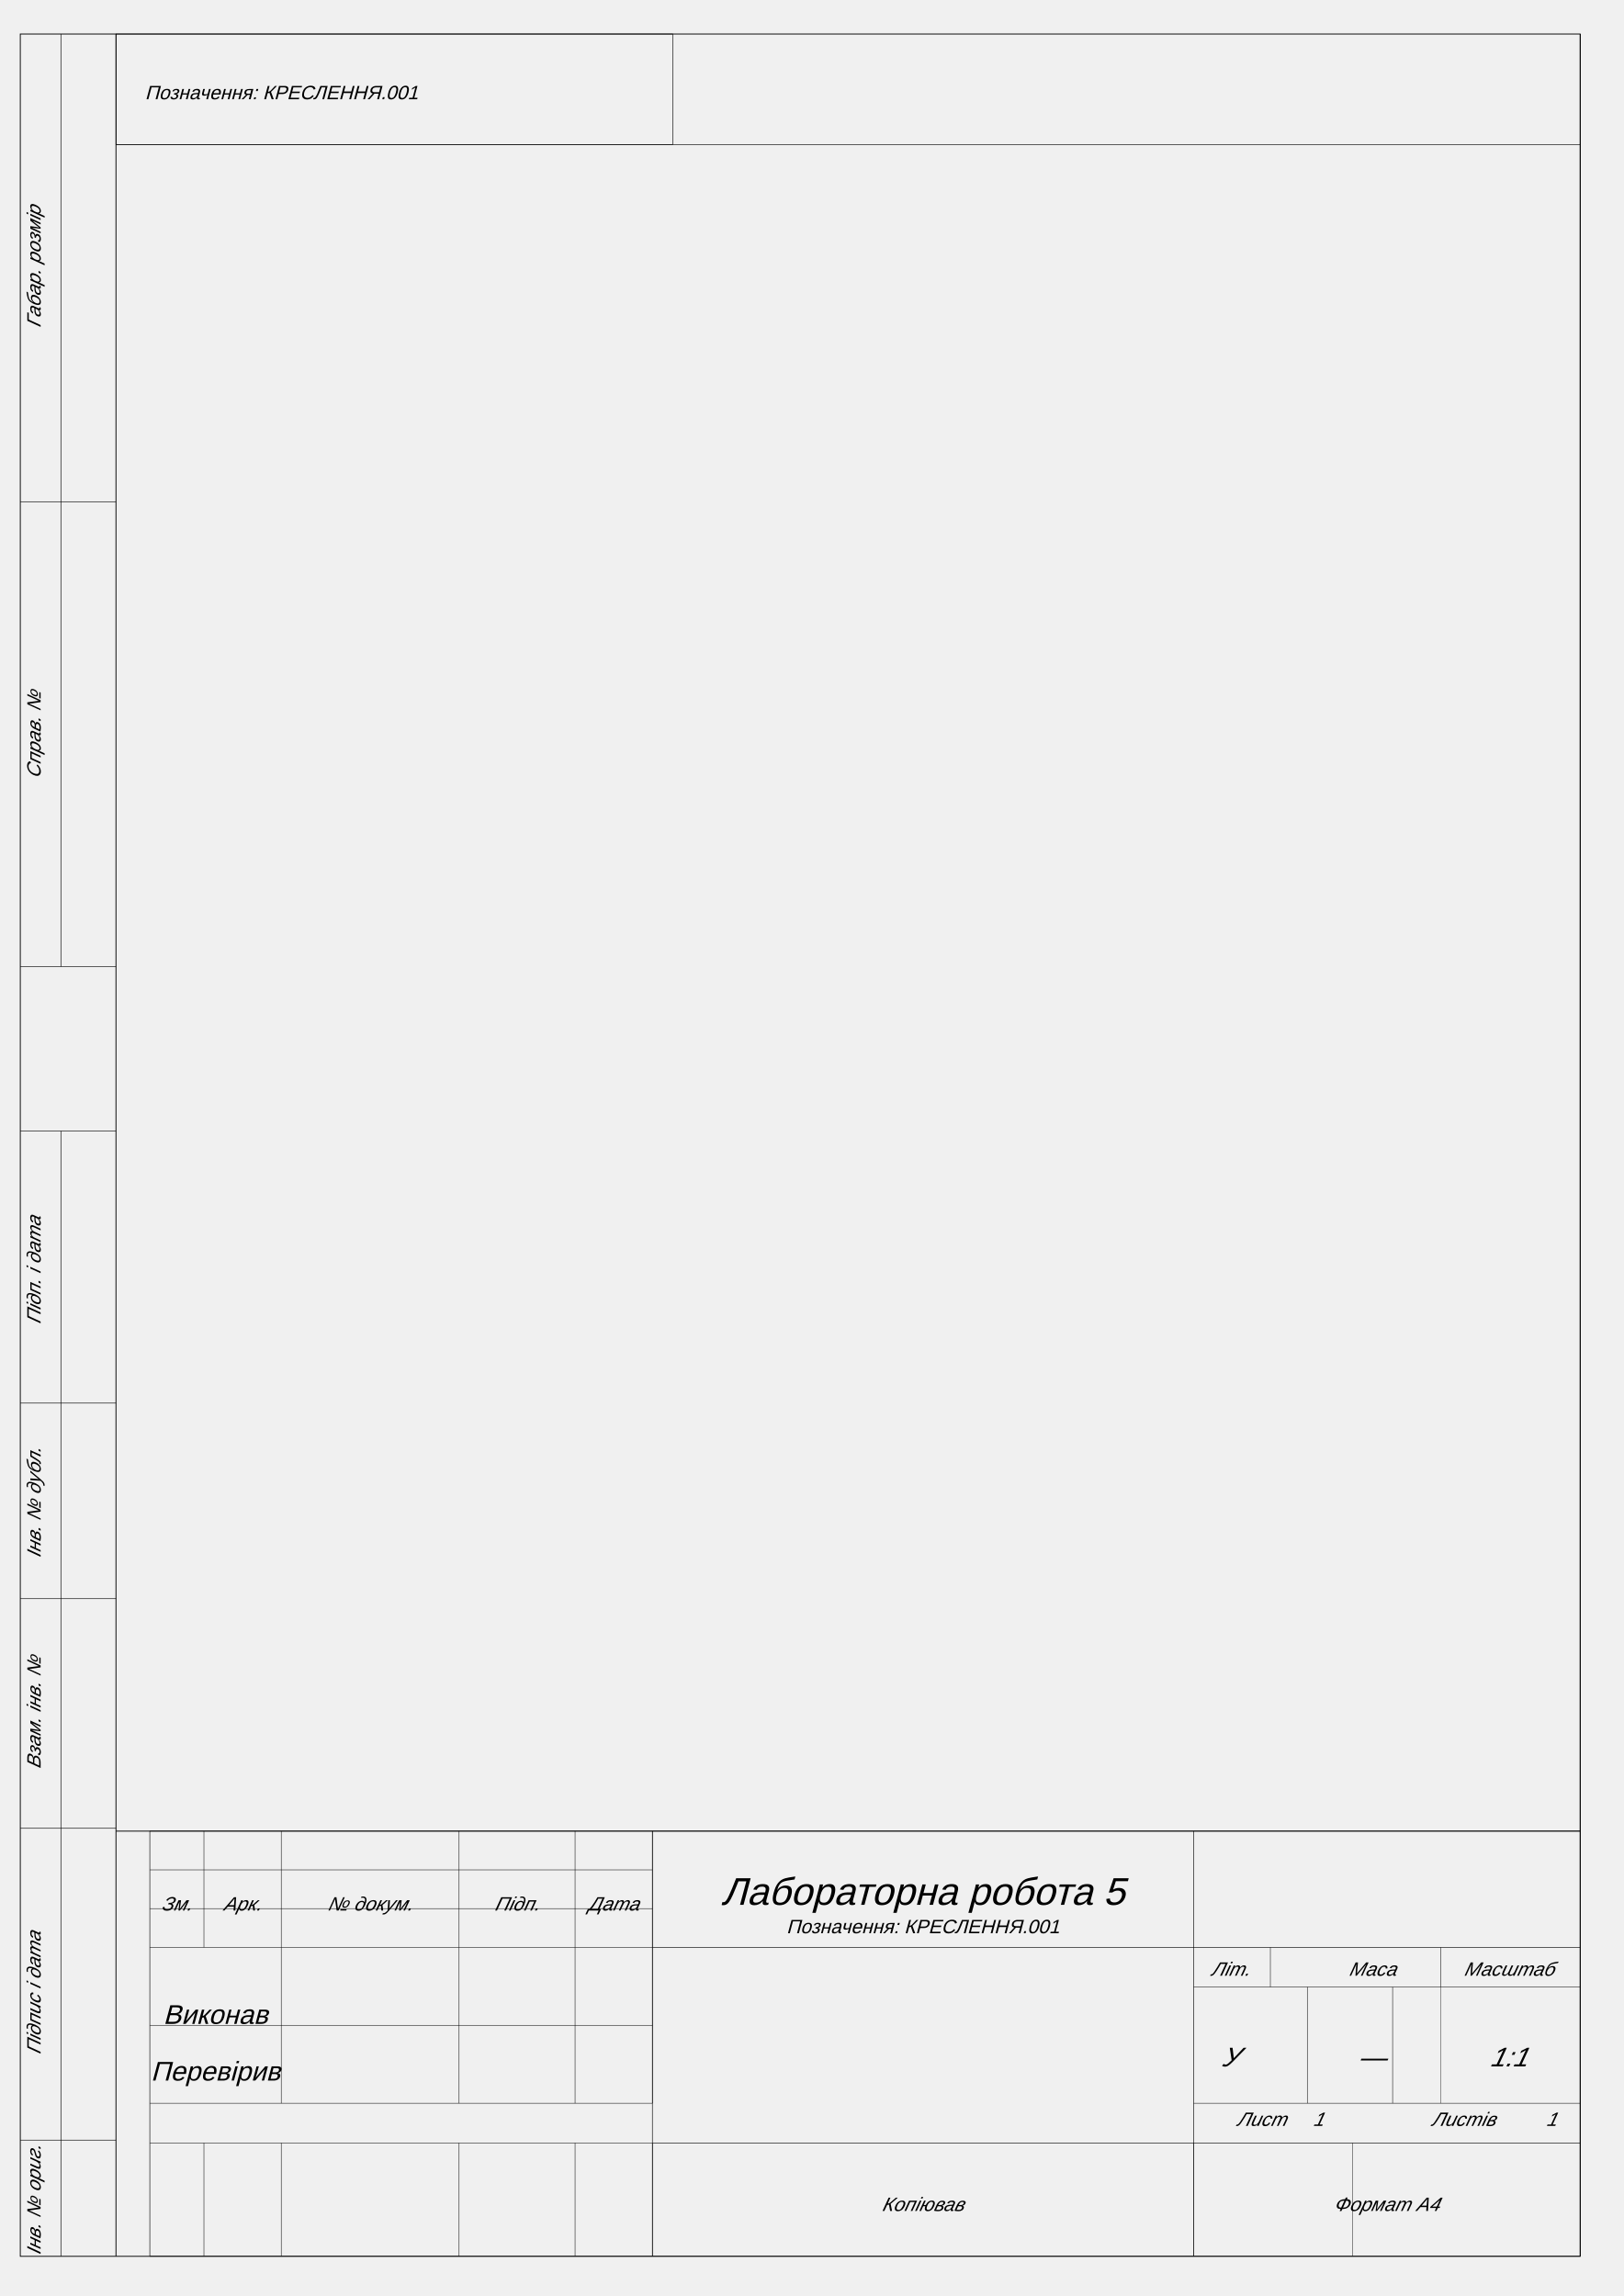
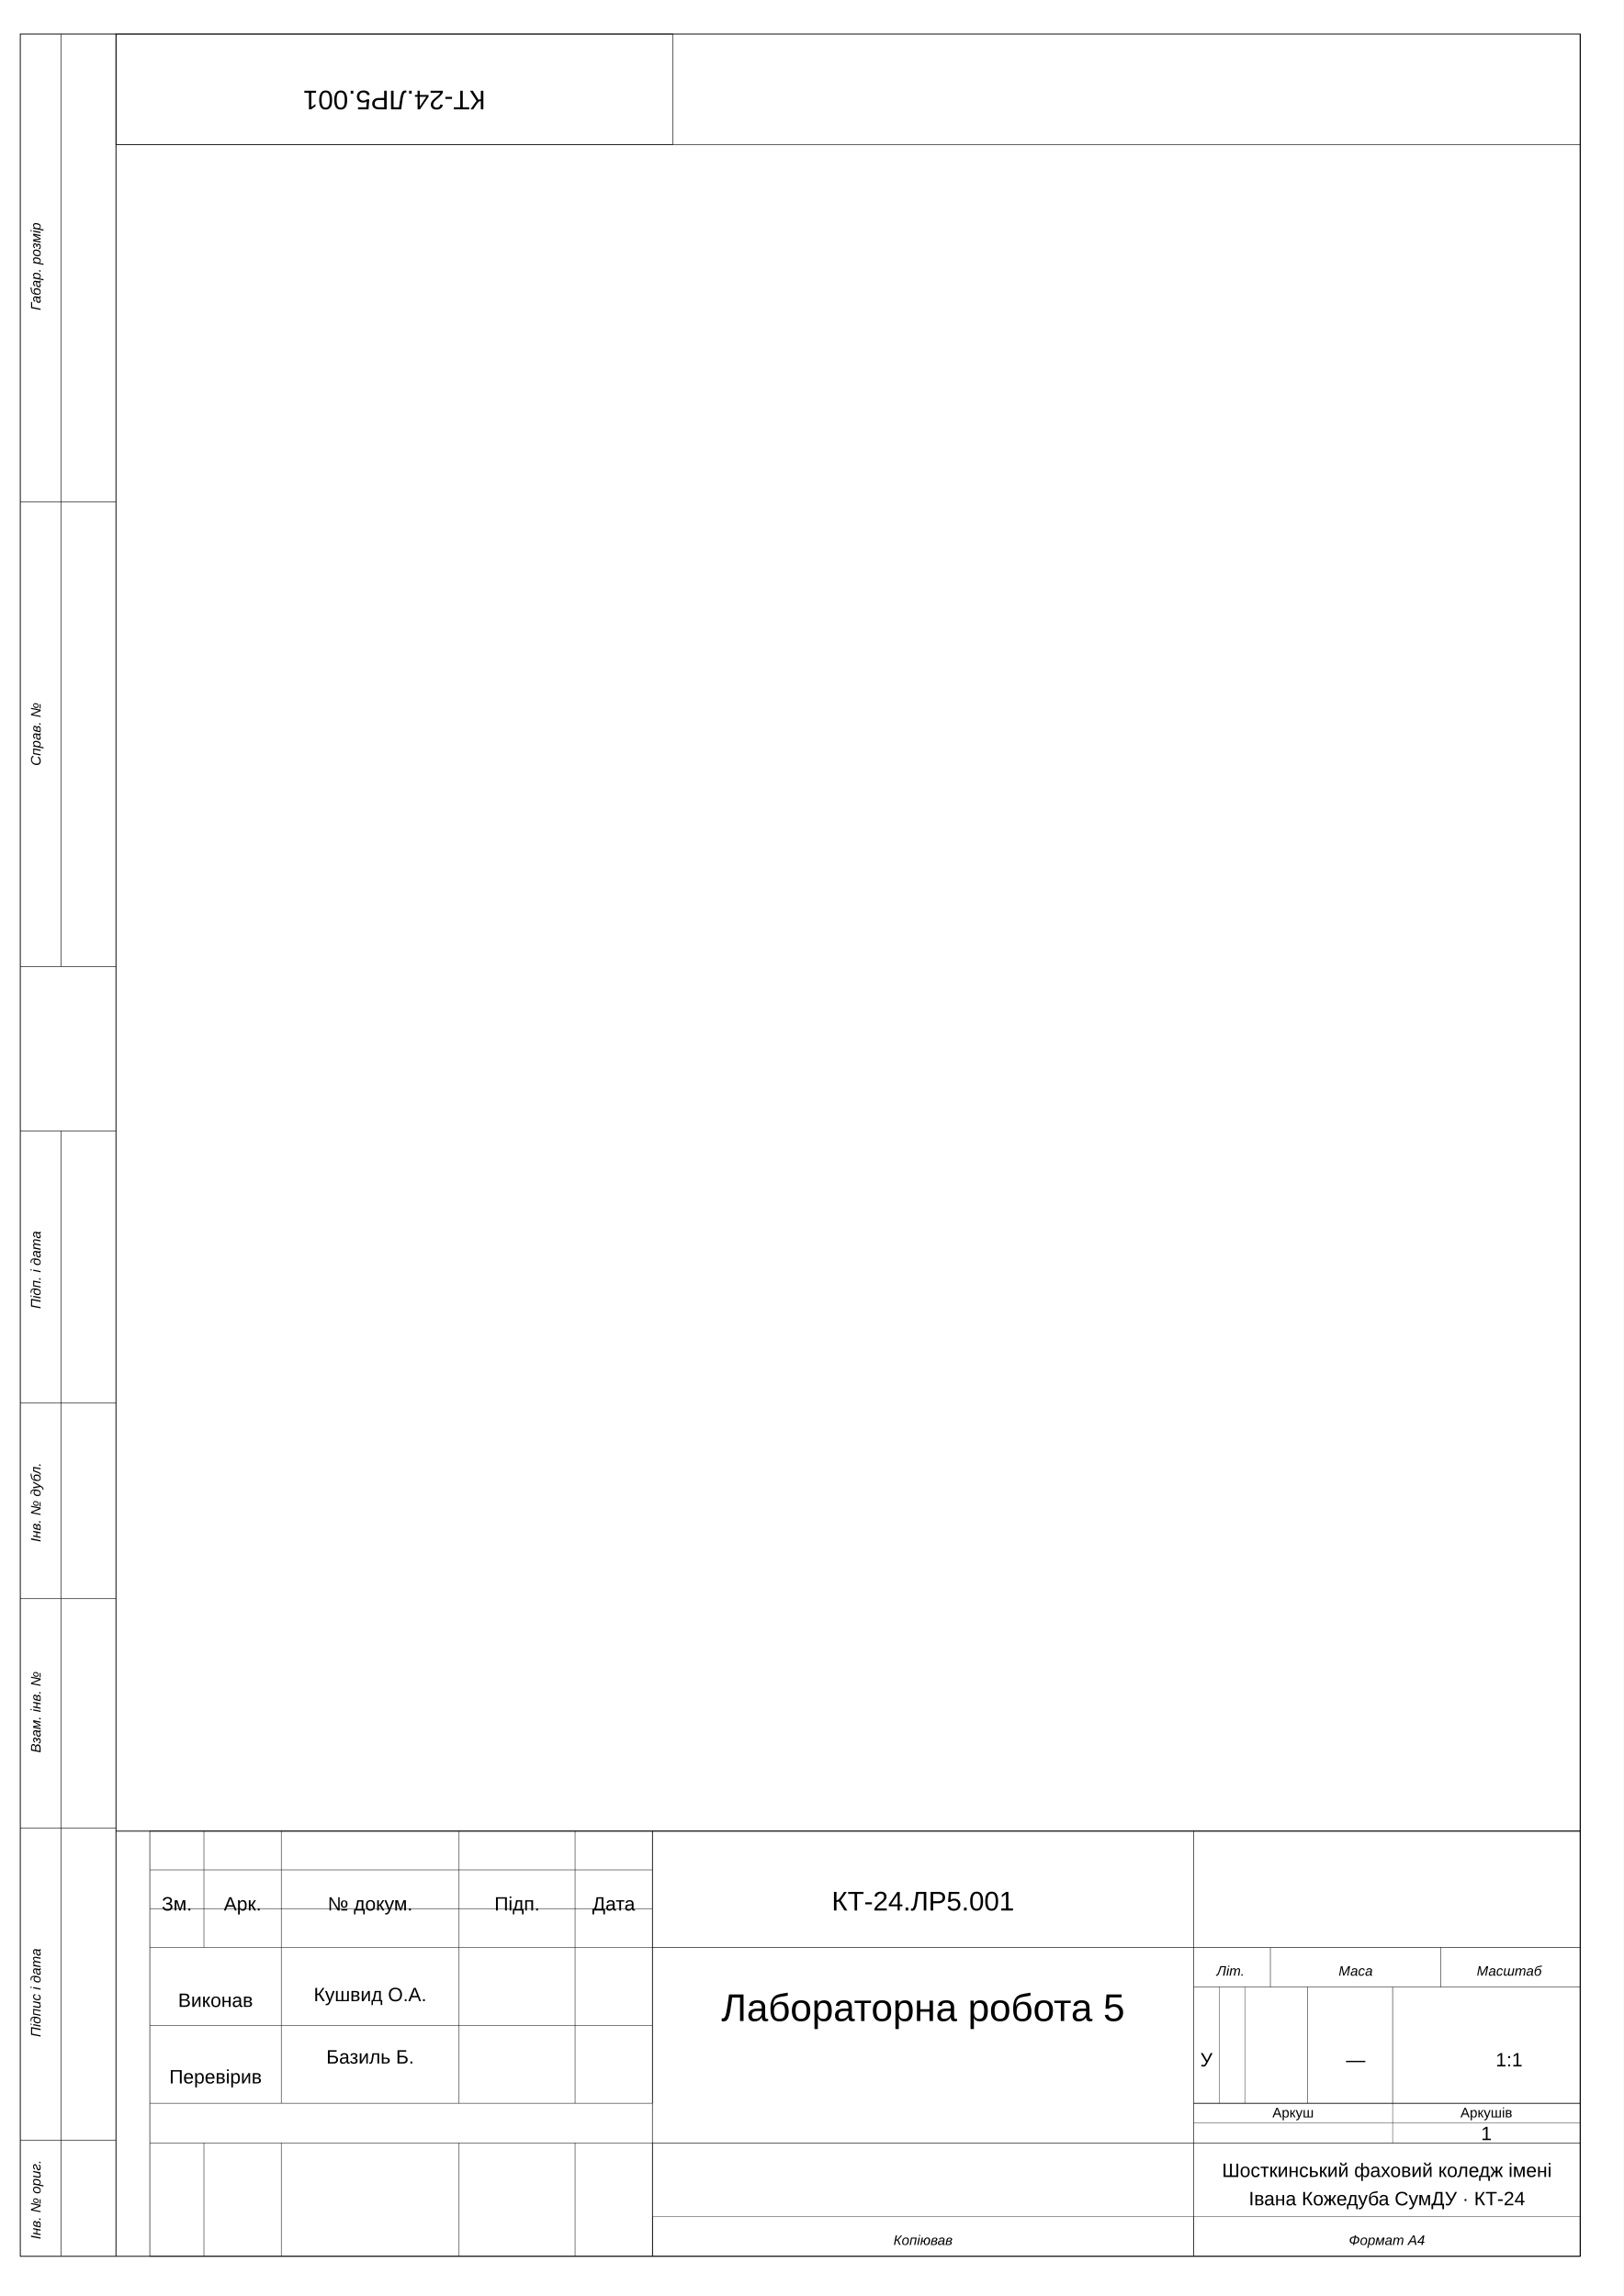
<svg xmlns="http://www.w3.org/2000/svg" width="210mm" height="297mm" viewBox="0 0 210 297">
-   <g transform="translate(0 0) scale(1)">
+   <rect width="210" height="297" fill="white" />
+   <g transform="translate(0 0) scale(1)" text-rendering="geometricPrecision">
    <rect x="2.625" y="4.4" width="201.75" height="287.467" fill="none" stroke="#000000" stroke-width="0.42" vector-effect="non-scaling-stroke" />
    <line x1="7.875" y1="4.4" x2="7.875" y2="125.033" stroke="#000000" stroke-width="0.28" fill="none" vector-effect="non-scaling-stroke" />
    <line x1="15" y1="4.4" x2="15" y2="291.867" stroke="#000000" stroke-width="0.42" fill="none" vector-effect="non-scaling-stroke" />
    <line x1="204.375" y1="4.4" x2="204.375" y2="291.867" stroke="#000000" stroke-width="0.42" fill="none" vector-effect="non-scaling-stroke" />
    <line x1="2.625" y1="64.9" x2="15" y2="64.9" stroke="#000000" stroke-width="0.28" fill="none" vector-effect="non-scaling-stroke" />
    <line x1="2.625" y1="125.033" x2="15" y2="125.033" stroke="#000000" stroke-width="0.28" fill="none" vector-effect="non-scaling-stroke" />
    <line x1="2.625" y1="146.3" x2="15" y2="146.3" stroke="#000000" stroke-width="0.28" fill="none" vector-effect="non-scaling-stroke" />
    <line x1="2.625" y1="181.5" x2="15" y2="181.5" stroke="#000000" stroke-width="0.28" fill="none" vector-effect="non-scaling-stroke" />
    <line x1="2.625" y1="206.8" x2="15" y2="206.8" stroke="#000000" stroke-width="0.28" fill="none" vector-effect="non-scaling-stroke" />
    <line x1="2.625" y1="236.5" x2="15" y2="236.5" stroke="#000000" stroke-width="0.28" fill="none" vector-effect="non-scaling-stroke" />
    <line x1="2.625" y1="276.833" x2="15" y2="276.833" stroke="#000000" stroke-width="0.28" fill="none" vector-effect="non-scaling-stroke" />
    <line x1="7.875" y1="146.3" x2="7.875" y2="291.867" stroke="#000000" stroke-width="0.28" fill="none" vector-effect="non-scaling-stroke" />
    <rect x="15" y="4.4" width="72" height="14.3" fill="none" stroke="#000000" stroke-width="0.28" vector-effect="non-scaling-stroke" />
-     <text x="18.75" y="12.833" font-family="GOST type B,Arial,sans-serif" font-size="2.5" fill="#000000" text-anchor="start" transform="translate(18.75 12.83333) skewX(-15) translate(-18.75 -12.83333)">Позначення: КРЕСЛЕННЯ.001</text>
+     <text x="51" y="11.733" font-family="Arial,DejaVu Sans,sans-serif" font-size="3.5" fill="#000000" text-anchor="middle" text-rendering="geometricPrecision" transform="translate(51 11.73333) rotate(180) translate(-51 -11.73333)">КТ-24.ЛР5.001</text>
    <line x1="15" y1="18.7" x2="204.375" y2="18.7" stroke="#000000" stroke-width="0.28" fill="none" vector-effect="non-scaling-stroke" />
    <line x1="15" y1="236.867" x2="204.375" y2="236.867" stroke="#000000" stroke-width="0.42" fill="none" vector-effect="non-scaling-stroke" />
    <line x1="19.375" y1="236.867" x2="19.375" y2="291.867" stroke="#000000" stroke-width="0.28" fill="none" vector-effect="non-scaling-stroke" />
    <line x1="84.375" y1="236.867" x2="84.375" y2="291.867" stroke="#000000" stroke-width="0.28" fill="none" vector-effect="non-scaling-stroke" />
    <line x1="154.375" y1="236.867" x2="154.375" y2="291.867" stroke="#000000" stroke-width="0.28" fill="none" vector-effect="non-scaling-stroke" />
    <line x1="19.375" y1="236.867" x2="204.375" y2="236.867" stroke="#000000" stroke-width="0.28" fill="none" vector-effect="non-scaling-stroke" />
    <line x1="19.375" y1="291.867" x2="204.375" y2="291.867" stroke="#000000" stroke-width="0.28" fill="none" vector-effect="non-scaling-stroke" />
    <line x1="84.375" y1="251.9" x2="204.375" y2="251.9" stroke="#000000" stroke-width="0.28" fill="none" vector-effect="non-scaling-stroke" />
    <line x1="84.375" y1="277.2" x2="204.375" y2="277.2" stroke="#000000" stroke-width="0.28" fill="none" vector-effect="non-scaling-stroke" />
    <line x1="26.375" y1="236.867" x2="26.375" y2="251.9" stroke="#000000" stroke-width="0.23" fill="none" vector-effect="non-scaling-stroke" />
    <line x1="36.375" y1="236.867" x2="36.375" y2="251.9" stroke="#000000" stroke-width="0.23" fill="none" vector-effect="non-scaling-stroke" />
    <line x1="59.375" y1="236.867" x2="59.375" y2="251.9" stroke="#000000" stroke-width="0.23" fill="none" vector-effect="non-scaling-stroke" />
    <line x1="74.375" y1="236.867" x2="74.375" y2="251.9" stroke="#000000" stroke-width="0.23" fill="none" vector-effect="non-scaling-stroke" />
    <line x1="84.375" y1="236.867" x2="84.375" y2="251.9" stroke="#000000" stroke-width="0.23" fill="none" vector-effect="non-scaling-stroke" />
    <line x1="19.375" y1="241.878" x2="84.375" y2="241.878" stroke="#000000" stroke-width="0.23" fill="none" vector-effect="non-scaling-stroke" />
    <line x1="19.375" y1="246.889" x2="84.375" y2="246.889" stroke="#000000" stroke-width="0.23" fill="none" vector-effect="non-scaling-stroke" />
    <line x1="36.375" y1="251.9" x2="36.375" y2="272.067" stroke="#000000" stroke-width="0.23" fill="none" vector-effect="non-scaling-stroke" />
    <line x1="59.375" y1="251.9" x2="59.375" y2="272.067" stroke="#000000" stroke-width="0.23" fill="none" vector-effect="non-scaling-stroke" />
    <line x1="74.375" y1="251.9" x2="74.375" y2="272.067" stroke="#000000" stroke-width="0.23" fill="none" vector-effect="non-scaling-stroke" />
    <line x1="84.375" y1="251.9" x2="84.375" y2="272.067" stroke="#000000" stroke-width="0.23" fill="none" vector-effect="non-scaling-stroke" />
    <line x1="19.375" y1="251.9" x2="84.375" y2="251.9" stroke="#000000" stroke-width="0.23" fill="none" vector-effect="non-scaling-stroke" />
    <line x1="19.375" y1="261.983" x2="84.375" y2="261.983" stroke="#000000" stroke-width="0.23" fill="none" vector-effect="non-scaling-stroke" />
    <line x1="19.375" y1="272.067" x2="84.375" y2="272.067" stroke="#000000" stroke-width="0.23" fill="none" vector-effect="non-scaling-stroke" />
    <line x1="26.375" y1="277.2" x2="26.375" y2="291.867" stroke="#000000" stroke-width="0.23" fill="none" vector-effect="non-scaling-stroke" />
    <line x1="36.375" y1="277.2" x2="36.375" y2="291.867" stroke="#000000" stroke-width="0.23" fill="none" vector-effect="non-scaling-stroke" />
    <line x1="59.375" y1="277.2" x2="59.375" y2="291.867" stroke="#000000" stroke-width="0.23" fill="none" vector-effect="non-scaling-stroke" />
    <line x1="74.375" y1="277.2" x2="74.375" y2="291.867" stroke="#000000" stroke-width="0.23" fill="none" vector-effect="non-scaling-stroke" />
    <line x1="84.375" y1="277.2" x2="84.375" y2="291.867" stroke="#000000" stroke-width="0.23" fill="none" vector-effect="non-scaling-stroke" />
    <line x1="19.375" y1="277.2" x2="84.375" y2="277.2" stroke="#000000" stroke-width="0.23" fill="none" vector-effect="non-scaling-stroke" />
    <line x1="154.375" y1="257.033" x2="204.375" y2="257.033" stroke="#000000" stroke-width="0.23" fill="none" vector-effect="non-scaling-stroke" />
    <line x1="154.375" y1="272.067" x2="204.375" y2="272.067" stroke="#000000" stroke-width="0.23" fill="none" vector-effect="non-scaling-stroke" />
    <line x1="164.302" y1="251.9" x2="164.302" y2="257.033" stroke="#000000" stroke-width="0.23" fill="none" vector-effect="non-scaling-stroke" />
    <line x1="186.36" y1="251.9" x2="186.36" y2="257.033" stroke="#000000" stroke-width="0.23" fill="none" vector-effect="non-scaling-stroke" />
+     <line x1="157.684" y1="257.033" x2="157.684" y2="272.067" stroke="#000000" stroke-width="0.18" fill="none" vector-effect="non-scaling-stroke" />
+     <line x1="160.993" y1="257.033" x2="160.993" y2="272.067" stroke="#000000" stroke-width="0.18" fill="none" vector-effect="non-scaling-stroke" />
    <line x1="169.081" y1="257.033" x2="169.081" y2="272.067" stroke="#000000" stroke-width="0.23" fill="none" vector-effect="non-scaling-stroke" />
    <line x1="180.111" y1="257.033" x2="180.111" y2="272.067" stroke="#000000" stroke-width="0.23" fill="none" vector-effect="non-scaling-stroke" />
-     <line x1="186.36" y1="257.033" x2="186.36" y2="272.067" stroke="#000000" stroke-width="0.18" fill="none" vector-effect="non-scaling-stroke" />
-     <line x1="154.375" y1="277.2" x2="154.375" y2="291.867" stroke="#000000" stroke-width="0.2" fill="none" vector-effect="non-scaling-stroke" />
-     <line x1="174.964" y1="277.2" x2="174.964" y2="291.867" stroke="#000000" stroke-width="0.2" fill="none" vector-effect="non-scaling-stroke" />
-     <text x="5.25" y="34.467" font-family="GOST type B,Arial,sans-serif" font-size="2.5" fill="#000000" text-anchor="middle" transform="translate(5.25 34.46667) rotate(-90) skewX(-15) translate(-5.25 -34.46667)" font-style="italic">Габар. розмір</text>
-     <text x="5.25" y="94.967" font-family="GOST type B,Arial,sans-serif" font-size="2.5" fill="#000000" text-anchor="middle" transform="translate(5.25 94.96667) rotate(-90) skewX(-15) translate(-5.25 -94.96667)" font-style="italic">Справ. №</text>
-     <text x="5.25" y="164.267" font-family="GOST type B,Arial,sans-serif" font-size="2.5" fill="#000000" text-anchor="middle" transform="translate(5.25 164.2667) rotate(-90) skewX(-15) translate(-5.25 -164.2667)" font-style="italic">Підп. і дата</text>
-     <text x="5.25" y="194.333" font-family="GOST type B,Arial,sans-serif" font-size="2.5" fill="#000000" text-anchor="middle" transform="translate(5.25 194.3333) rotate(-90) skewX(-15) translate(-5.25 -194.3333)" font-style="italic">Інв. № дубл.</text>
-     <text x="5.25" y="221.467" font-family="GOST type B,Arial,sans-serif" font-size="2.5" fill="#000000" text-anchor="middle" transform="translate(5.25 221.4667) rotate(-90) skewX(-15) translate(-5.25 -221.4667)" font-style="italic">Взам. інв. №</text>
-     <text x="5.25" y="257.767" font-family="GOST type B,Arial,sans-serif" font-size="2.5" fill="#000000" text-anchor="middle" transform="translate(5.25 257.7667) rotate(-90) skewX(-15) translate(-5.25 -257.7667)" font-style="italic">Підпис і дата</text>
-     <text x="5.25" y="284.533" font-family="GOST type B,Arial,sans-serif" font-size="2.5" fill="#000000" text-anchor="middle" transform="translate(5.25 284.5333) rotate(-90) skewX(-15) translate(-5.25 -284.5333)" font-style="italic">Інв. № ориг.</text>
-     <text x="22.875" y="247.133" font-family="GOST type B,Arial,sans-serif" font-size="2.5" fill="#000000" text-anchor="middle" transform="translate(22.87519 247.1333) skewX(-15) translate(-22.87519 -247.1333)" font-style="italic">Зм.</text>
-     <text x="31.375" y="247.133" font-family="GOST type B,Arial,sans-serif" font-size="2.5" fill="#000000" text-anchor="middle" transform="translate(31.37531 247.1333) skewX(-15) translate(-31.37531 -247.1333)" font-style="italic">Арк.</text>
-     <text x="47.875" y="247.133" font-family="GOST type B,Arial,sans-serif" font-size="2.5" fill="#000000" text-anchor="middle" transform="translate(47.87531 247.1333) skewX(-15) translate(-47.87531 -247.1333)" font-style="italic">№ докум.</text>
-     <text x="66.875" y="247.133" font-family="GOST type B,Arial,sans-serif" font-size="2.5" fill="#000000" text-anchor="middle" transform="translate(66.87525 247.1333) skewX(-15) translate(-66.87525 -247.1333)" font-style="italic">Підп.</text>
-     <text x="79.375" y="247.133" font-family="GOST type B,Arial,sans-serif" font-size="2.5" fill="#000000" text-anchor="middle" transform="translate(79.37531 247.1333) skewX(-15) translate(-79.37531 -247.1333)" font-style="italic">Дата</text>
-     <text x="27.875" y="261.8" font-family="GOST type B,Arial,sans-serif" font-size="3.5" fill="#000000" text-anchor="middle" transform="translate(27.87525 261.8) skewX(-15) translate(-27.87525 -261.8)">Виконав</text>
-     <text x="27.875" y="269.133" font-family="GOST type B,Arial,sans-serif" font-size="3.5" fill="#000000" text-anchor="middle" transform="translate(27.87525 269.1333) skewX(-15) translate(-27.87525 -269.1333)">Перевірив</text>
-     <text x="119.375" y="246.4" font-family="GOST type B,Arial,sans-serif" font-size="5" fill="#000000" text-anchor="middle" transform="translate(119.3754 246.4) skewX(-15) translate(-119.3754 -246.4)">Лабораторна робота 5</text>
-     <text x="119.375" y="250.067" font-family="GOST type B,Arial,sans-serif" font-size="2.5" fill="#000000" text-anchor="middle" transform="translate(119.3754 250.0667) skewX(-15) translate(-119.3754 -250.0667)">Позначення: КРЕСЛЕННЯ.001</text>
-     <text x="159.155" y="255.567" font-family="GOST type B,Arial,sans-serif" font-size="2.5" fill="#000000" text-anchor="middle" transform="translate(159.1549 255.5667) skewX(-15) translate(-159.1549 -255.5667)" font-style="italic">Літ.</text>
-     <text x="177.537" y="255.567" font-family="GOST type B,Arial,sans-serif" font-size="2.5" fill="#000000" text-anchor="middle" transform="translate(177.537 255.5667) skewX(-15) translate(-177.537 -255.5667)" font-style="italic">Маса</text>
-     <text x="195.184" y="255.567" font-family="GOST type B,Arial,sans-serif" font-size="2.5" fill="#000000" text-anchor="middle" transform="translate(195.1839 255.5667) skewX(-15) translate(-195.1839 -255.5667)" font-style="italic">Масштаб</text>
-     <text x="159.155" y="267.3" font-family="GOST type B,Arial,sans-serif" font-size="3.5" fill="#000000" text-anchor="middle" transform="translate(159.1549 267.3) skewX(-15) translate(-159.1549 -267.3)" font-style="italic">У</text>
-     <text x="177.537" y="267.3" font-family="GOST type B,Arial,sans-serif" font-size="3.5" fill="#000000" text-anchor="middle" transform="translate(177.537 267.3) skewX(-15) translate(-177.537 -267.3)" font-style="italic">—</text>
-     <text x="195.184" y="267.3" font-family="GOST type B,Arial,sans-serif" font-size="3.5" fill="#000000" text-anchor="middle" transform="translate(195.1839 267.3) skewX(-15) translate(-195.1839 -267.3)" font-style="italic">1:1</text>
-     <text x="163.199" y="275" font-family="GOST type B,Arial,sans-serif" font-size="2.5" fill="#000000" text-anchor="middle" transform="translate(163.1989 275) skewX(-15) translate(-163.1989 -275)" font-style="italic">Лист</text>
-     <text x="189.302" y="275" font-family="GOST type B,Arial,sans-serif" font-size="2.5" fill="#000000" text-anchor="middle" transform="translate(189.3016 275) skewX(-15) translate(-189.3016 -275)" font-style="italic">Листів</text>
-     <text x="170.552" y="275" font-family="GOST type B,Arial,sans-serif" font-size="2.5" fill="#000000" text-anchor="middle" transform="translate(170.5518 275) skewX(-15) translate(-170.5518 -275)" font-style="italic">1</text>
-     <text x="200.699" y="275" font-family="GOST type B,Arial,sans-serif" font-size="2.5" fill="#000000" text-anchor="middle" transform="translate(200.6986 275) skewX(-15) translate(-200.6986 -275)" font-style="italic">1</text>
-     <text x="119.375" y="286" font-family="GOST type B,Arial,sans-serif" font-size="2.5" fill="#000000" text-anchor="middle" transform="translate(119.3754 286) skewX(-15) translate(-119.3754 -286)" font-style="italic">Копіював</text>
-     <text x="179.375" y="286" font-family="GOST type B,Arial,sans-serif" font-size="2.5" fill="#000000" text-anchor="middle" transform="translate(179.3752 286) skewX(-15) translate(-179.3752 -286)" font-style="italic">Формат  А4</text>
+     <line x1="154.375" y1="272.067" x2="204.375" y2="272.067" stroke="#000000" stroke-width="0.23" fill="none" vector-effect="non-scaling-stroke" />
+     <line x1="154.375" y1="274.633" x2="204.375" y2="274.633" stroke="#000000" stroke-width="0.18" fill="none" vector-effect="non-scaling-stroke" />
+     <line x1="180.111" y1="272.067" x2="180.111" y2="277.2" stroke="#000000" stroke-width="0.18" fill="none" vector-effect="non-scaling-stroke" />
+     <line x1="84.375" y1="286.733" x2="204.375" y2="286.733" stroke="#000000" stroke-width="0.18" fill="none" vector-effect="non-scaling-stroke" />
+     <line x1="84.375" y1="286.733" x2="84.375" y2="291.867" stroke="#000000" stroke-width="0.18" fill="none" vector-effect="non-scaling-stroke" />
+     <line x1="154.375" y1="286.733" x2="154.375" y2="291.867" stroke="#000000" stroke-width="0.18" fill="none" vector-effect="non-scaling-stroke" />
+     <line x1="204.375" y1="286.733" x2="204.375" y2="291.867" stroke="#000000" stroke-width="0.18" fill="none" vector-effect="non-scaling-stroke" />
+     <text x="5.25" y="34.467" font-family="Arial,DejaVu Sans,sans-serif" font-size="1.8" fill="#000000" text-anchor="middle" text-rendering="geometricPrecision" transform="translate(5.25 34.46667) rotate(-90) translate(-5.25 -34.46667)" font-style="italic">Габар. розмір</text>
+     <text x="5.25" y="94.967" font-family="Arial,DejaVu Sans,sans-serif" font-size="1.8" fill="#000000" text-anchor="middle" text-rendering="geometricPrecision" transform="translate(5.25 94.96667) rotate(-90) translate(-5.25 -94.96667)" font-style="italic">Справ. №</text>
+     <text x="5.25" y="164.267" font-family="Arial,DejaVu Sans,sans-serif" font-size="1.8" fill="#000000" text-anchor="middle" text-rendering="geometricPrecision" transform="translate(5.25 164.2667) rotate(-90) translate(-5.25 -164.2667)" font-style="italic">Підп. і дата</text>
+     <text x="5.25" y="194.333" font-family="Arial,DejaVu Sans,sans-serif" font-size="1.8" fill="#000000" text-anchor="middle" text-rendering="geometricPrecision" transform="translate(5.25 194.3333) rotate(-90) translate(-5.25 -194.3333)" font-style="italic">Інв. № дубл.</text>
+     <text x="5.25" y="221.467" font-family="Arial,DejaVu Sans,sans-serif" font-size="1.8" fill="#000000" text-anchor="middle" text-rendering="geometricPrecision" transform="translate(5.25 221.4667) rotate(-90) translate(-5.25 -221.4667)" font-style="italic">Взам. інв. №</text>
+     <text x="5.25" y="257.767" font-family="Arial,DejaVu Sans,sans-serif" font-size="1.8" fill="#000000" text-anchor="middle" text-rendering="geometricPrecision" transform="translate(5.25 257.7667) rotate(-90) translate(-5.25 -257.7667)" font-style="italic">Підпис і дата</text>
+     <text x="5.25" y="284.533" font-family="Arial,DejaVu Sans,sans-serif" font-size="1.8" fill="#000000" text-anchor="middle" text-rendering="geometricPrecision" transform="translate(5.25 284.5333) rotate(-90) translate(-5.25 -284.5333)" font-style="italic">Інв. № ориг.</text>
+     <text x="22.875" y="247.133" font-family="Arial,DejaVu Sans,sans-serif" font-size="2.5" fill="#000000" text-anchor="middle" text-rendering="geometricPrecision">Зм.</text>
+     <text x="31.375" y="247.133" font-family="Arial,DejaVu Sans,sans-serif" font-size="2.5" fill="#000000" text-anchor="middle" text-rendering="geometricPrecision">Арк.</text>
+     <text x="47.875" y="247.133" font-family="Arial,DejaVu Sans,sans-serif" font-size="2.5" fill="#000000" text-anchor="middle" text-rendering="geometricPrecision">№ докум.</text>
+     <text x="66.875" y="247.133" font-family="Arial,DejaVu Sans,sans-serif" font-size="2.5" fill="#000000" text-anchor="middle" text-rendering="geometricPrecision">Підп.</text>
+     <text x="79.375" y="247.133" font-family="Arial,DejaVu Sans,sans-serif" font-size="2.5" fill="#000000" text-anchor="middle" text-rendering="geometricPrecision">Дата</text>
+     <text x="27.875" y="259.6" font-family="Arial,DejaVu Sans,sans-serif" font-size="2.5" fill="#000000" text-anchor="middle" text-rendering="geometricPrecision">Виконав</text>
+     <text x="27.875" y="269.5" font-family="Arial,DejaVu Sans,sans-serif" font-size="2.5" fill="#000000" text-anchor="middle" text-rendering="geometricPrecision">Перевірив</text>
+     <text x="47.875" y="258.867" font-family="Arial,DejaVu Sans,sans-serif" font-size="2.5" fill="#000000" text-anchor="middle" text-rendering="geometricPrecision">Кушвид О.А.</text>
+     <text x="47.875" y="266.933" font-family="Arial,DejaVu Sans,sans-serif" font-size="2.5" fill="#000000" text-anchor="middle" text-rendering="geometricPrecision">Базиль Б.</text>
+     <text x="119.375" y="247.133" font-family="Arial,DejaVu Sans,sans-serif" font-size="3.5" fill="#000000" text-anchor="middle" text-rendering="geometricPrecision">КТ-24.ЛР5.001</text>
+     <text x="119.375" y="261.433" font-family="Arial,DejaVu Sans,sans-serif" font-size="5" fill="#000000" text-anchor="middle" text-rendering="geometricPrecision">Лабораторна робота 5</text>
+     <text x="159.155" y="255.567" font-family="Arial,DejaVu Sans,sans-serif" font-size="1.8" fill="#000000" text-anchor="middle" text-rendering="geometricPrecision" font-style="italic">Літ.</text>
+     <text x="175.331" y="255.567" font-family="Arial,DejaVu Sans,sans-serif" font-size="1.8" fill="#000000" text-anchor="middle" text-rendering="geometricPrecision" font-style="italic">Маса</text>
+     <text x="195.184" y="255.567" font-family="Arial,DejaVu Sans,sans-serif" font-size="1.8" fill="#000000" text-anchor="middle" text-rendering="geometricPrecision" font-style="italic">Масштаб</text>
+     <text x="156.03" y="267.3" font-family="Arial,DejaVu Sans,sans-serif" font-size="2.5" fill="#000000" text-anchor="middle" text-rendering="geometricPrecision">У</text>
+     <text x="175.331" y="267.3" font-family="Arial,DejaVu Sans,sans-serif" font-size="2.5" fill="#000000" text-anchor="middle" text-rendering="geometricPrecision">—</text>
+     <text x="195.184" y="267.3" font-family="Arial,DejaVu Sans,sans-serif" font-size="2.5" fill="#000000" text-anchor="middle" text-rendering="geometricPrecision">1:1</text>
+     <text x="167.243" y="273.9" font-family="Arial,DejaVu Sans,sans-serif" font-size="1.8" fill="#000000" text-anchor="middle" text-rendering="geometricPrecision">Аркуш</text>
+     <text x="192.243" y="273.9" font-family="Arial,DejaVu Sans,sans-serif" font-size="1.8" fill="#000000" text-anchor="middle" text-rendering="geometricPrecision">Аркушів</text>
+     <text x="192.243" y="276.833" font-family="Arial,DejaVu Sans,sans-serif" font-size="2.5" fill="#000000" text-anchor="middle" text-rendering="geometricPrecision">1</text>
+     <text x="179.375" y="281.6" font-family="Arial,DejaVu Sans,sans-serif" font-size="2.5" fill="#000000" text-anchor="middle" text-rendering="geometricPrecision">Шосткинський фаховий коледж імені</text>
+     <text x="179.375" y="285.267" font-family="Arial,DejaVu Sans,sans-serif" font-size="2.5" fill="#000000" text-anchor="middle" text-rendering="geometricPrecision">Івана Кожедуба СумДУ · КТ-24</text>
+     <text x="119.375" y="290.4" font-family="Arial,DejaVu Sans,sans-serif" font-size="1.8" fill="#000000" text-anchor="middle" text-rendering="geometricPrecision" font-style="italic">Копіював</text>
+     <text x="179.375" y="290.4" font-family="Arial,DejaVu Sans,sans-serif" font-size="1.8" fill="#000000" text-anchor="middle" text-rendering="geometricPrecision" font-style="italic">Формат  А4</text>
  </g>
</svg>
